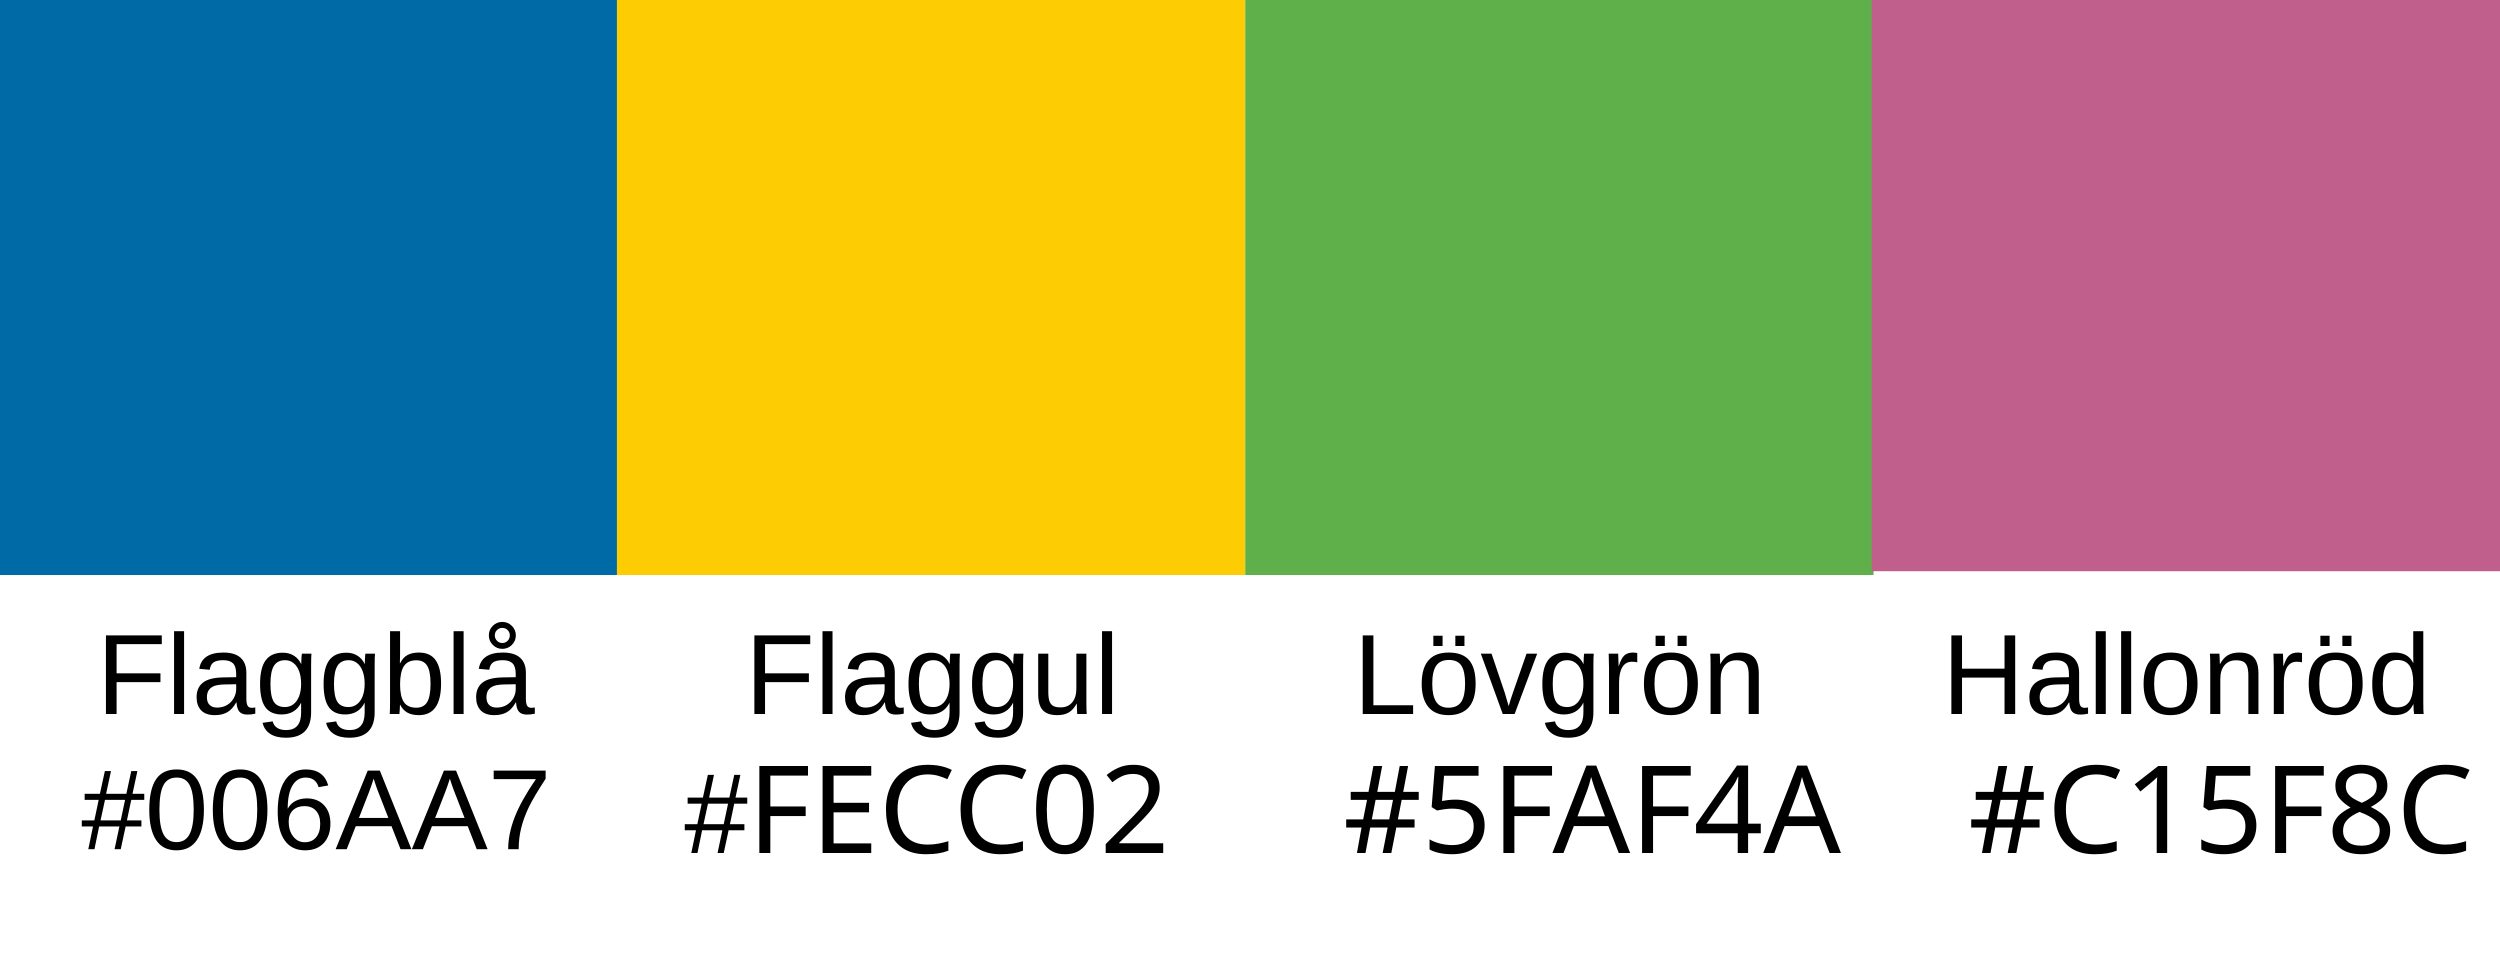
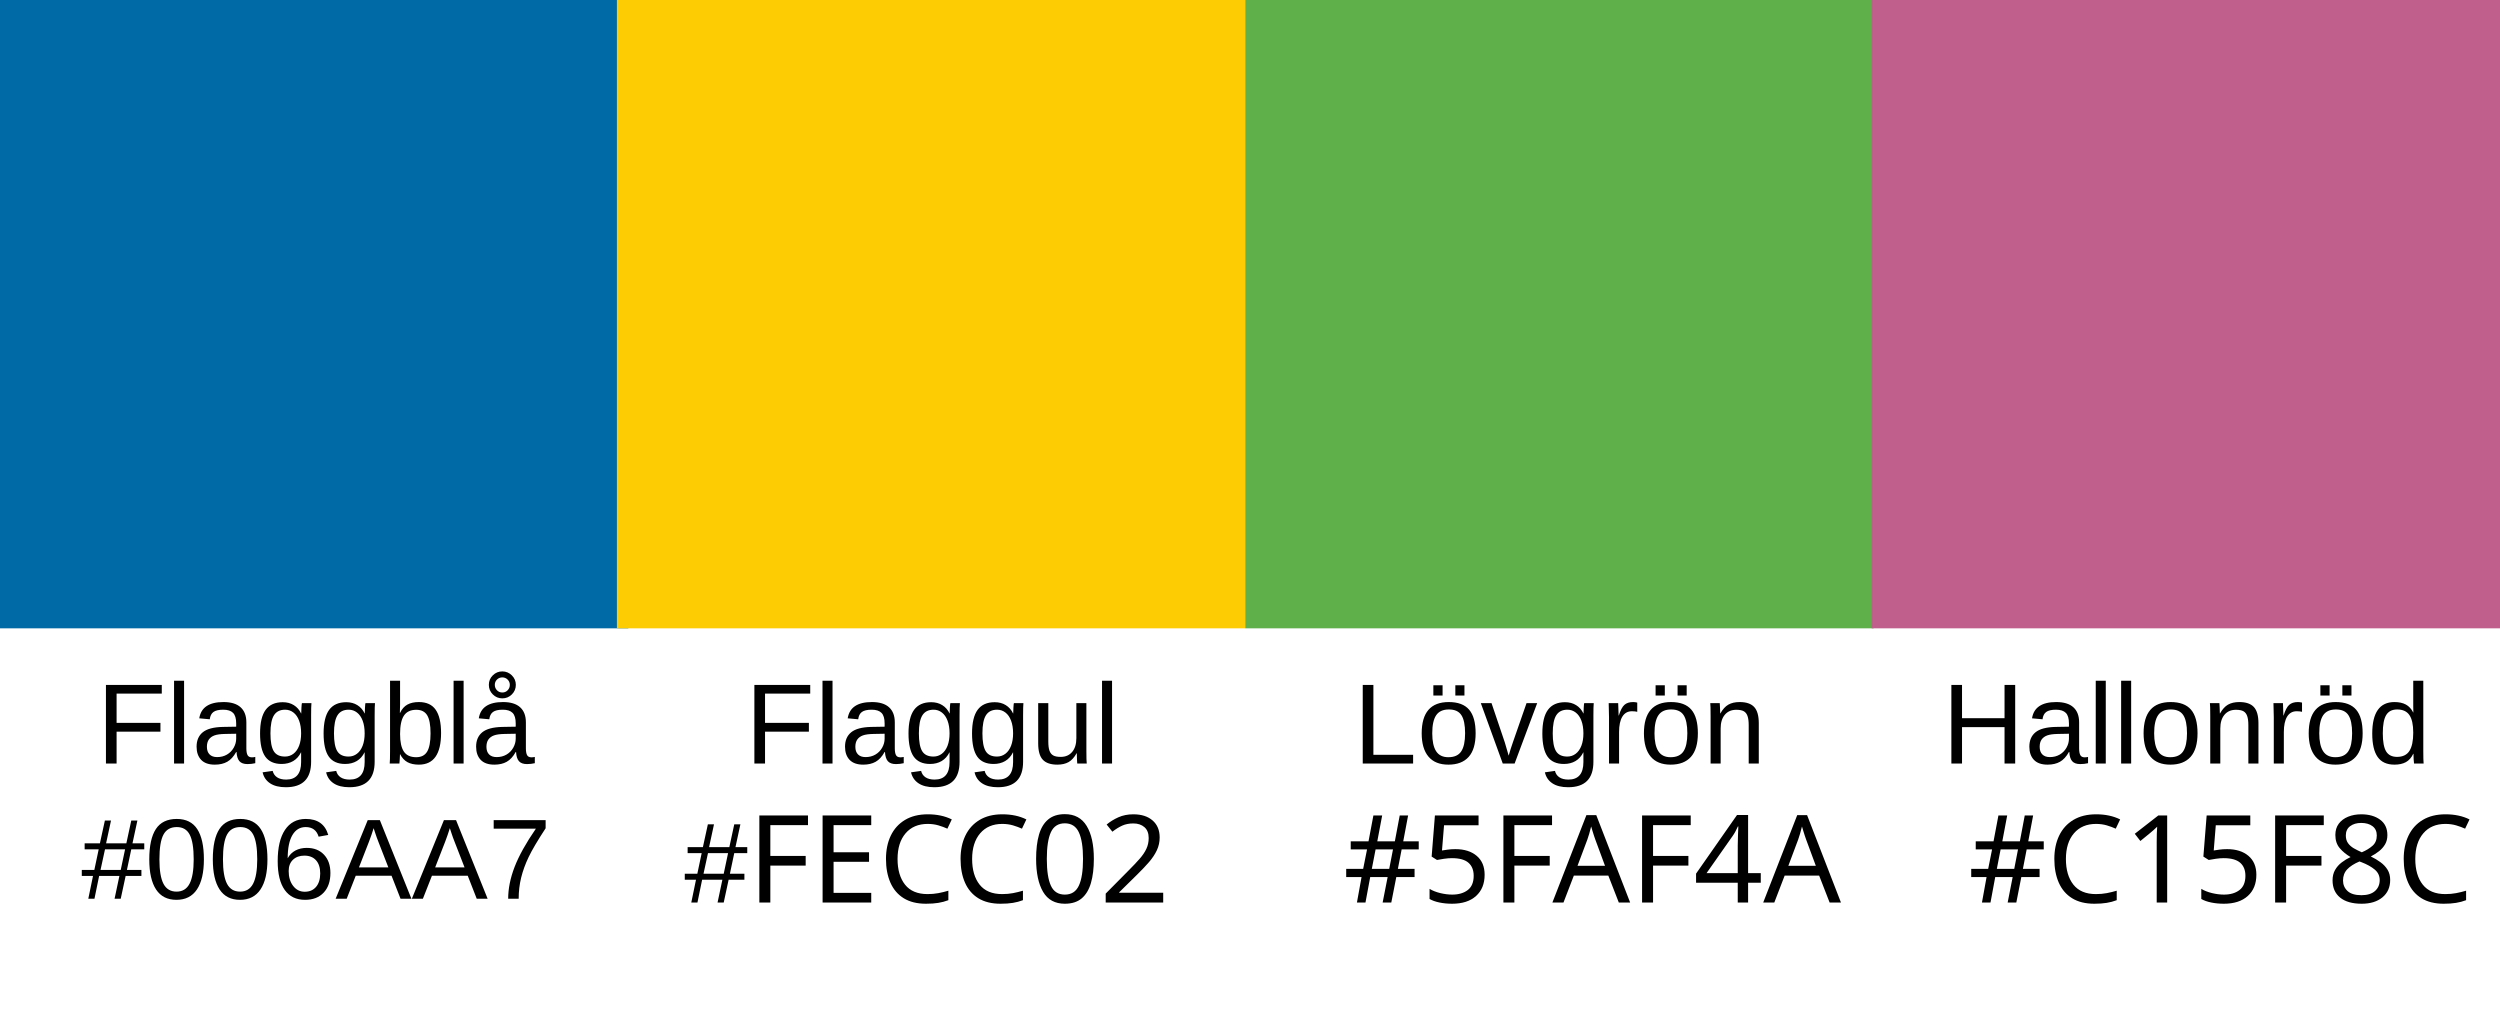
- <svg xmlns="http://www.w3.org/2000/svg" width="1313" height="505" xml:space="preserve" overflow="hidden">
+ <svg xmlns="http://www.w3.org/2000/svg" width="1313" height="531" xml:space="preserve" overflow="hidden">
  <defs>
    <clipPath id="clip0">
-       <rect x="1074" y="813" width="1313" height="505" />
+       <rect x="1074" y="813" width="1313" height="531" />
    </clipPath>
  </defs>
  <g clip-path="url(#clip0)" transform="translate(-1074 -813)">
-     <rect x="1074" y="813" width="330" height="302" fill="#006AA7" />
-     <text font-family="Arial,Arial_MSFontService,sans-serif" font-weight="400" font-size="60" transform="matrix(1 0 0 1 1124.72 1188)">Flaggblå</text>
-     <text font-family="Arial,Arial_MSFontService,sans-serif" font-weight="400" font-size="60" transform="matrix(1 0 0 1 1116.69 1259)">#006AA7</text>
-     <rect x="1398" y="813" width="330" height="302" fill="#FECC02" />
-     <text font-family="Arial,Arial_MSFontService,sans-serif" font-weight="400" font-size="60" transform="matrix(1 0 0 1 1465.28 1188)">Flaggul</text>
-     <text font-family="Arial,Arial_MSFontService,sans-serif" font-weight="400" font-size="60" transform="matrix(1 0 0 1 1433.38 1261)">#</text>
-     <text font-family="Aptos,Aptos_MSFontService,sans-serif" font-weight="400" font-size="64" transform="matrix(1 0 0 1 1466.61 1261)">FECC02</text>
-     <rect x="1728" y="813" width="330" height="302" fill="#5FAF4A" />
-     <text font-family="Arial,Arial_MSFontService,sans-serif" font-weight="400" font-size="60" transform="matrix(1 0 0 1 1784.79 1188)">Lövgrön</text>
-     <text font-family="Calibri,Calibri_MSFontService,sans-serif" font-weight="400" font-size="64" transform="matrix(1 0 0 1 1779.43 1261)">#5FAF4A</text>
-     <rect x="2057" y="813" width="330" height="300" fill="#C15F8C" />
-     <text font-family="Arial,Arial_MSFontService,sans-serif" font-weight="400" font-size="60" transform="matrix(1 0 0 1 2093.94 1188)">Hallonröd</text>
-     <text font-family="Calibri,Calibri_MSFontService,sans-serif" font-weight="400" font-size="64" transform="matrix(1 0 0 1 2107.69 1261)">#C15F8C</text>
+     <path d="M1074 813 1404 813 1404 1143 1074 1143Z" fill="#006AA7" fill-rule="evenodd" />
+     <text font-family="Arial,Arial_MSFontService,sans-serif" font-weight="400" font-size="60" transform="matrix(1 0 0 1 1124.72 1214)">Flaggblå</text>
+     <text font-family="Arial,Arial_MSFontService,sans-serif" font-weight="400" font-size="60" transform="matrix(1 0 0 1 1116.69 1285)">#006AA7</text>
+     <path d="M1398 813 1728 813 1728 1143 1398 1143Z" fill="#FECC02" fill-rule="evenodd" />
+     <text font-family="Arial,Arial_MSFontService,sans-serif" font-weight="400" font-size="60" transform="matrix(1 0 0 1 1465.28 1214)">Flaggul</text>
+     <text font-family="Arial,Arial_MSFontService,sans-serif" font-weight="400" font-size="60" transform="matrix(1 0 0 1 1433.38 1287)">#</text>
+     <text font-family="Aptos,Aptos_MSFontService,sans-serif" font-weight="400" font-size="64" transform="matrix(1 0 0 1 1466.61 1287)">FECC02</text>
+     <path d="M1728 813 2058 813 2058 1143 1728 1143Z" fill="#5FAF4A" fill-rule="evenodd" />
+     <text font-family="Arial,Arial_MSFontService,sans-serif" font-weight="400" font-size="60" transform="matrix(1 0 0 1 1784.79 1214)">Lövgrön</text>
+     <text font-family="Calibri,Calibri_MSFontService,sans-serif" font-weight="400" font-size="64" transform="matrix(1 0 0 1 1779.43 1287)">#5FAF4A</text>
+     <path d="M2057 813 2387 813 2387 1143 2057 1143Z" fill="#C15F8C" fill-rule="evenodd" />
+     <text font-family="Arial,Arial_MSFontService,sans-serif" font-weight="400" font-size="60" transform="matrix(1 0 0 1 2093.94 1214)">Hallonröd</text>
+     <text font-family="Calibri,Calibri_MSFontService,sans-serif" font-weight="400" font-size="64" transform="matrix(1 0 0 1 2107.69 1287)">#C15F8C</text>
  </g>
</svg>
